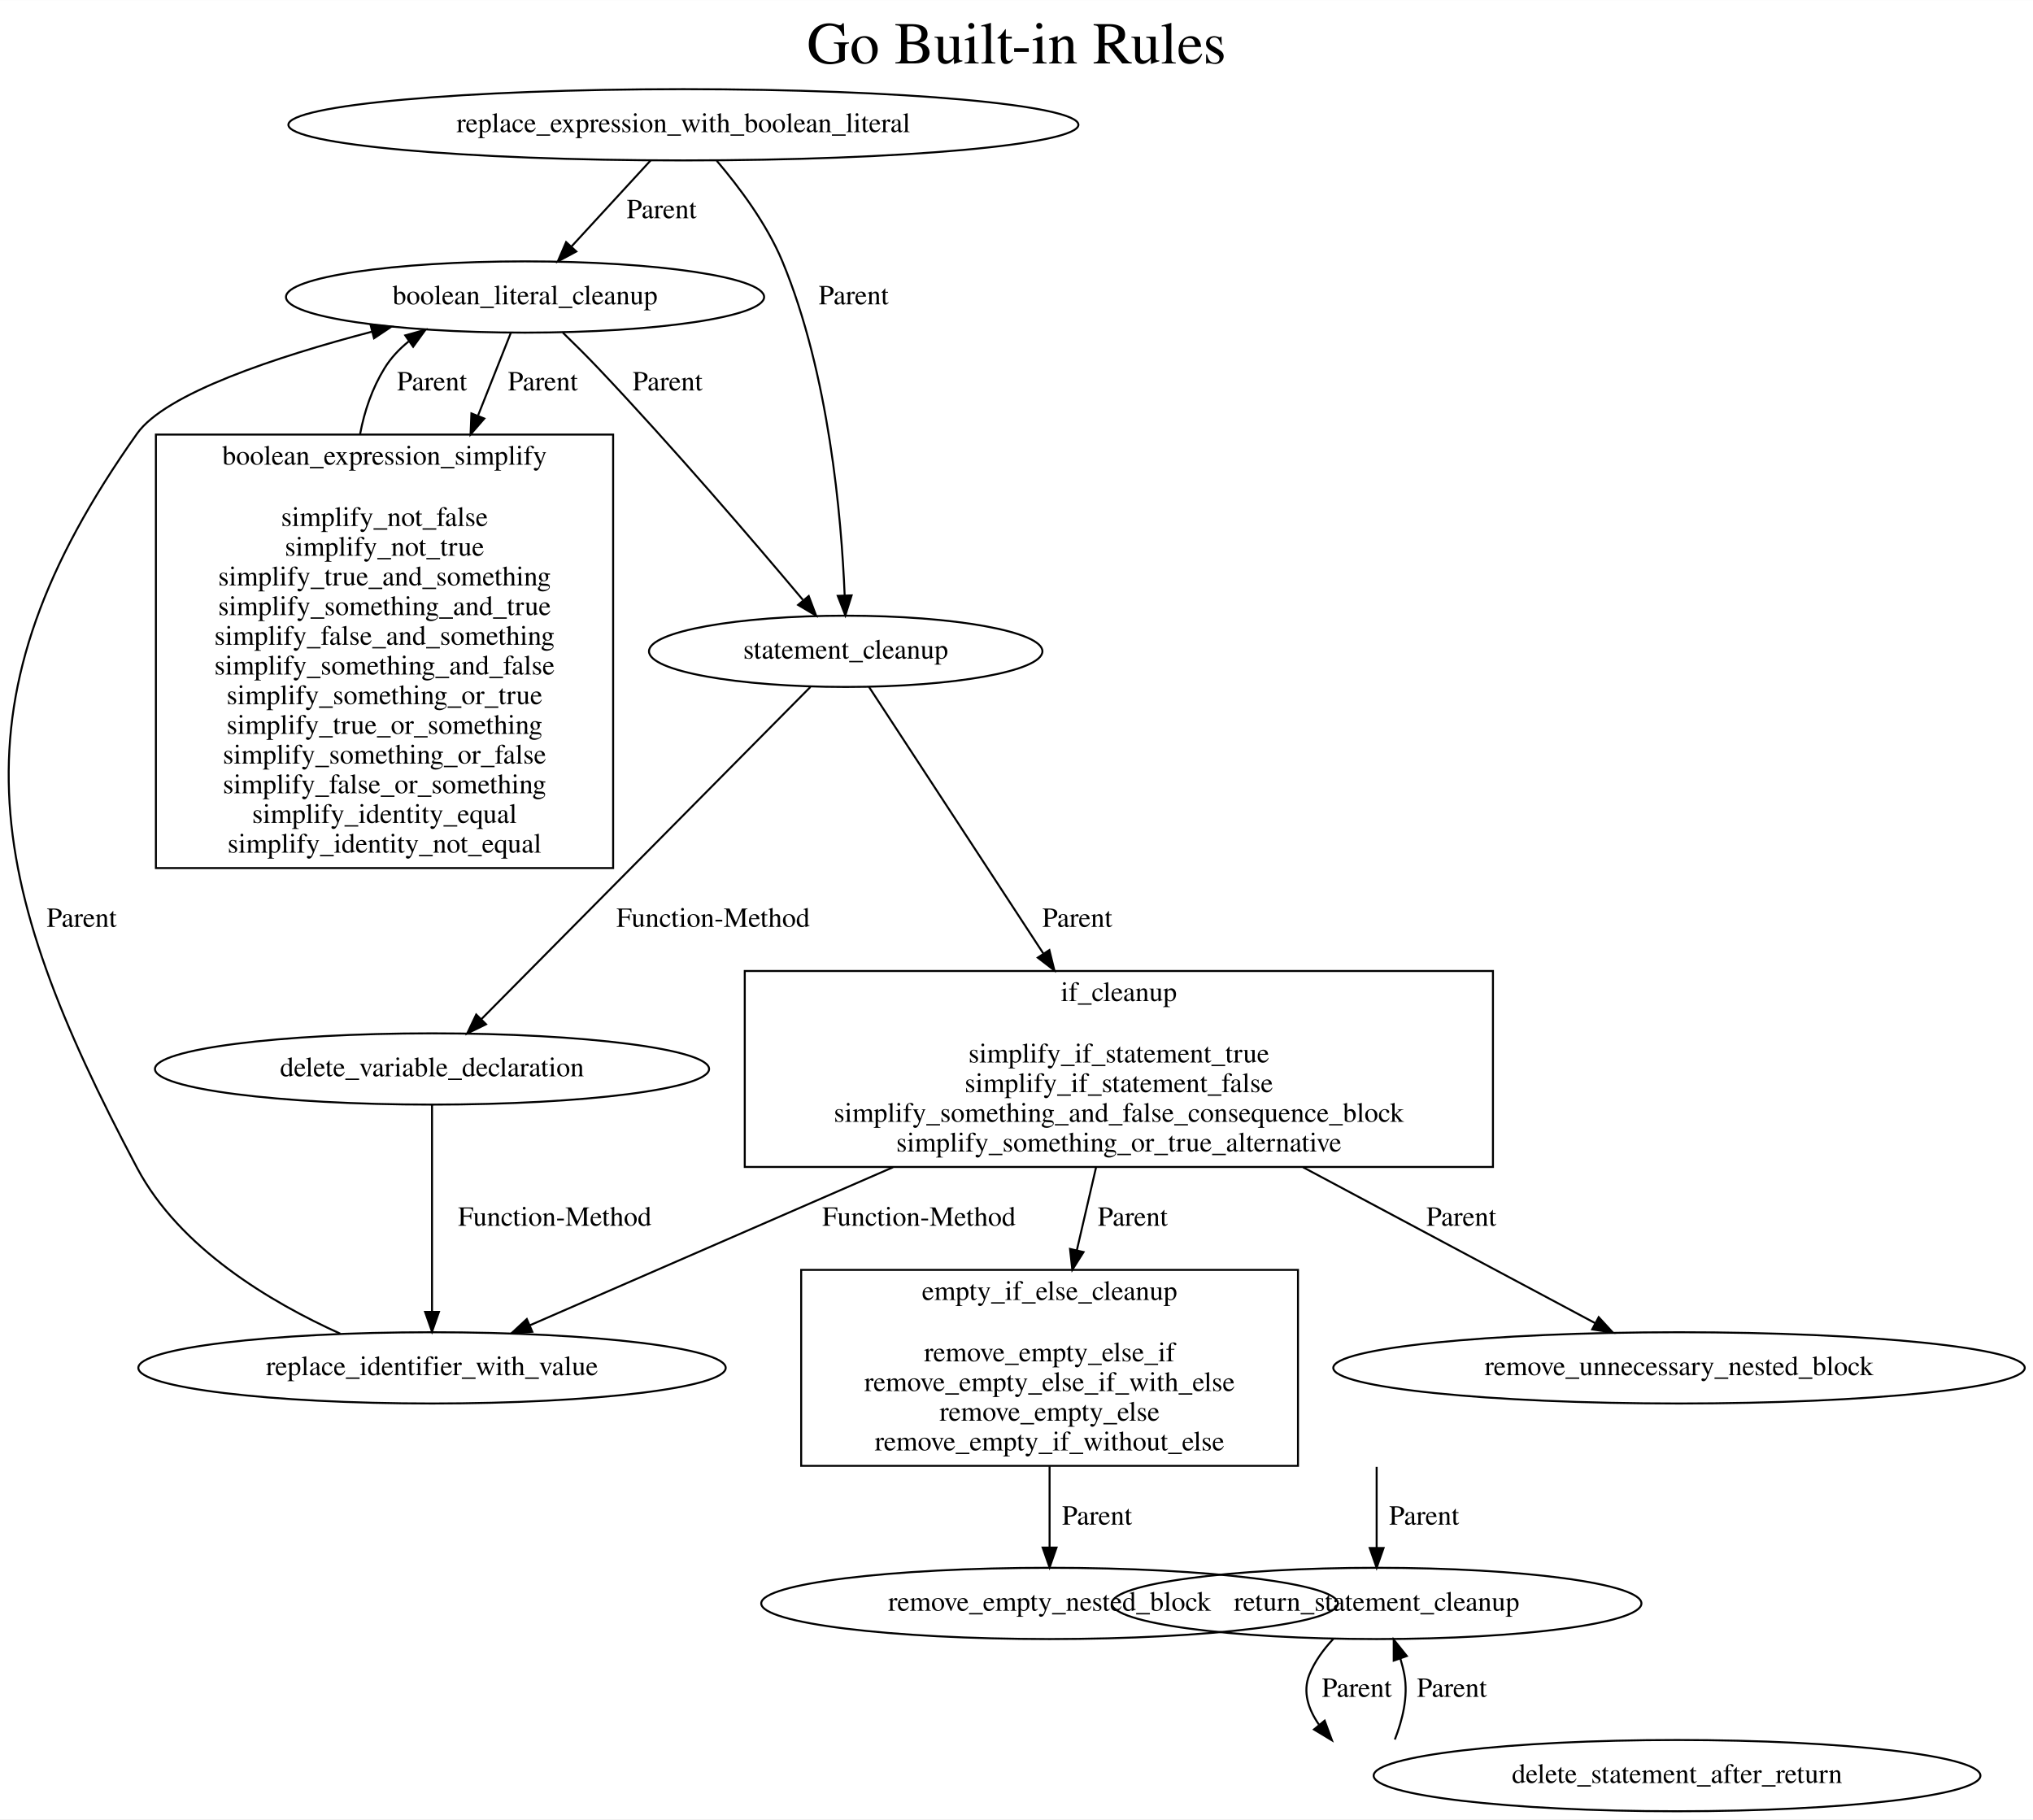
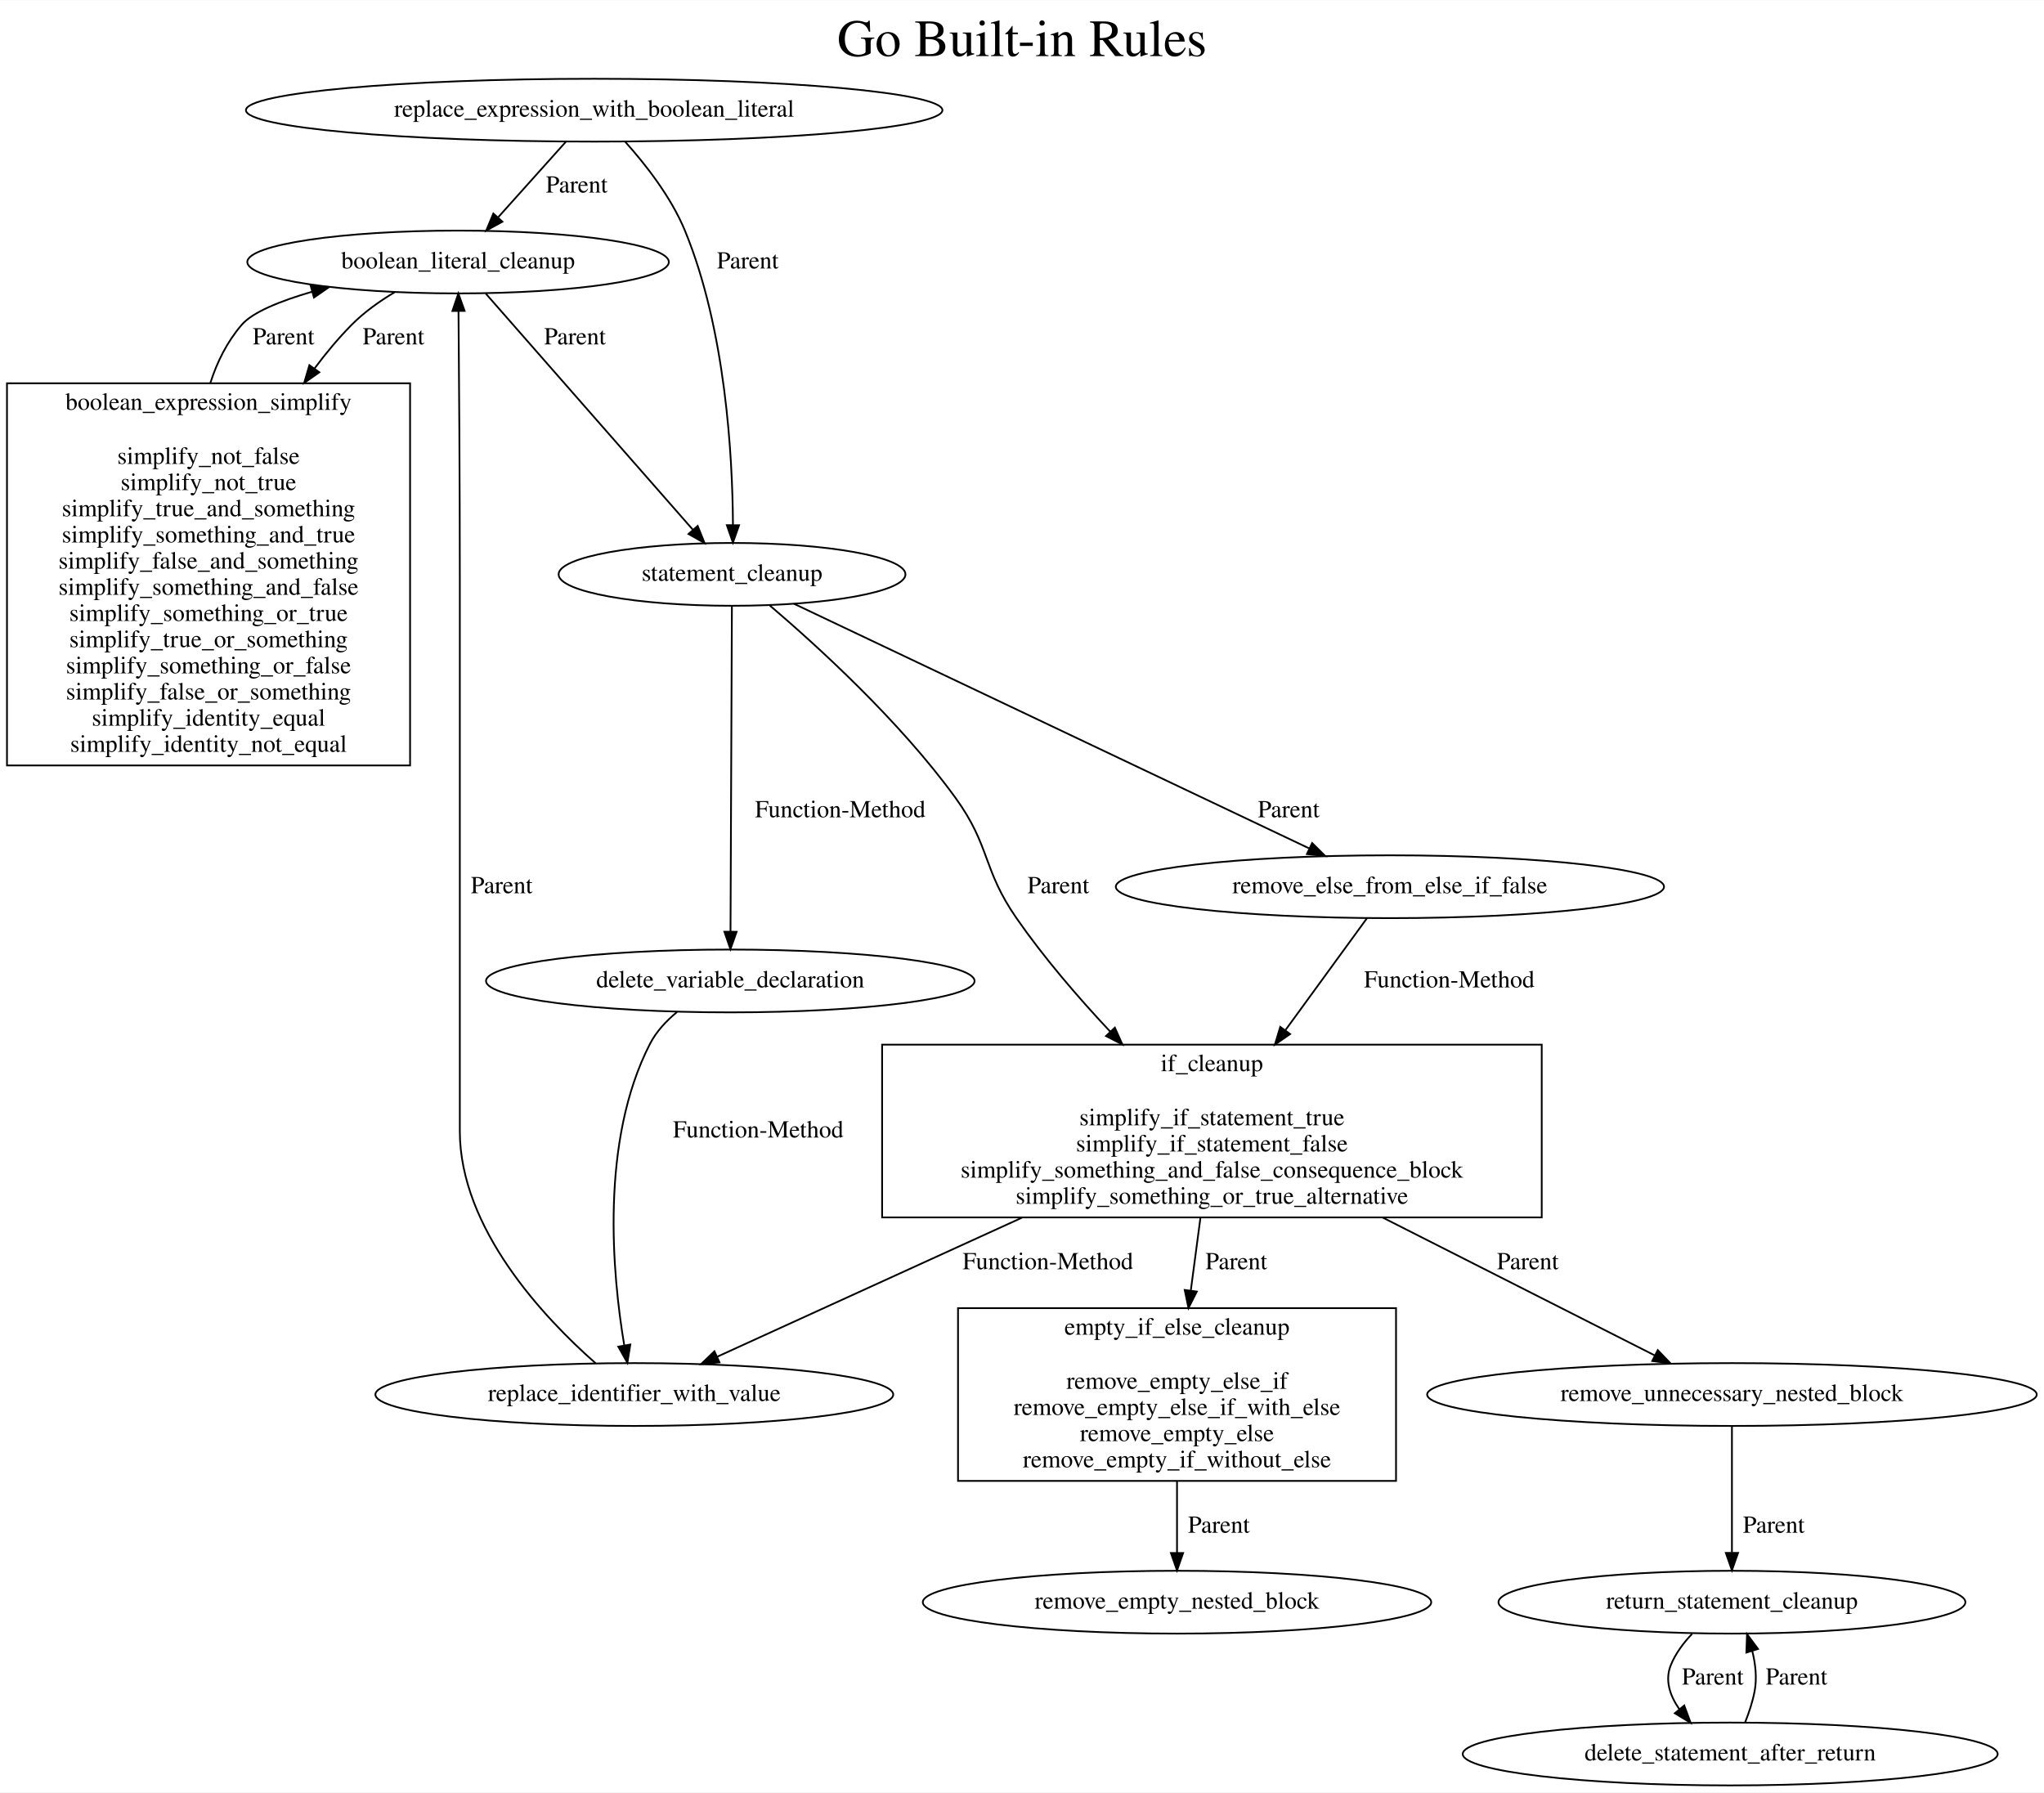
- <svg xmlns="http://www.w3.org/2000/svg" width="1027pt" height="919pt" viewBox="0.00 0.00 1027.10 919.00">
-   <g id="graph0" class="graph" transform="scale(1 1) rotate(0) translate(4 915)">
-     <polygon fill="#ffffff" stroke="transparent" points="-4,4 -4,-915 1023.098,-915 1023.098,4 -4,4" />
-     <text text-anchor="middle" x="509.549" y="-883" font-family="Times,serif" font-size="30.00" fill="#000000">Go Built-in Rules</text>
+ <svg xmlns="http://www.w3.org/2000/svg" width="1171pt" height="1027pt" viewBox="0.00 0.00 1171.33 1027.00">
+   <g id="graph0" class="graph" transform="scale(1 1) rotate(0) translate(4 1023)">
+     <polygon fill="#ffffff" stroke="transparent" points="-4,4 -4,-1023 1167.334,-1023 1167.334,4 -4,4" />
+     <text text-anchor="middle" x="581.667" y="-991" font-family="Times,serif" font-size="30.00" fill="#000000">Go Built-in Rules</text>
    <g id="node1" class="node">
-       <ellipse fill="none" stroke="#000000" cx="341.264" cy="-852" rx="199.565" ry="18" />
-       <text text-anchor="middle" x="341.264" y="-848.3" font-family="Times,serif" font-size="14.00" fill="#000000">replace_expression_with_boolean_literal</text>
+       <ellipse fill="none" stroke="#000000" cx="336.5" cy="-960" rx="199.565" ry="18" />
+       <text text-anchor="middle" x="336.5" y="-956.3" font-family="Times,serif" font-size="14.00" fill="#000000">replace_expression_with_boolean_literal</text>
    </g>
    <g id="node2" class="node">
-       <ellipse fill="none" stroke="#000000" cx="261.264" cy="-765" rx="120.779" ry="18" />
-       <text text-anchor="middle" x="261.264" y="-761.3" font-family="Times,serif" font-size="14.00" fill="#000000">boolean_literal_cleanup</text>
+       <ellipse fill="none" stroke="#000000" cx="258.5" cy="-873" rx="120.779" ry="18" />
+       <text text-anchor="middle" x="258.5" y="-869.3" font-family="Times,serif" font-size="14.00" fill="#000000">boolean_literal_cleanup</text>
    </g>
    <g id="edge1" class="edge">
-       <path fill="none" stroke="#000000" d="M324.688,-833.973C313.103,-821.375 297.471,-804.375 284.625,-790.405" />
-       <polygon fill="#000000" stroke="#000000" points="287.164,-787.995 277.818,-783.003 282.011,-792.734 287.164,-787.995" />
-       <text text-anchor="middle" x="330.264" y="-804.8" font-family="Times,serif" font-size="14.00" fill="#000000">Parent</text>
+       <path fill="none" stroke="#000000" d="M320.338,-941.973C309.148,-929.492 294.084,-912.69 281.626,-898.794" />
+       <polygon fill="#000000" stroke="#000000" points="283.922,-896.113 274.641,-891.003 278.71,-900.785 283.922,-896.113" />
+       <text text-anchor="middle" x="326.5" y="-912.8" font-family="Times,serif" font-size="14.00" fill="#000000">Parent</text>
    </g>
    <g id="node4" class="node">
-       <ellipse fill="none" stroke="#000000" cx="423.264" cy="-586" rx="99.382" ry="18" />
-       <text text-anchor="middle" x="423.264" y="-582.3" font-family="Times,serif" font-size="14.00" fill="#000000">statement_cleanup</text>
+       <ellipse fill="none" stroke="#000000" cx="415.5" cy="-694" rx="99.382" ry="18" />
+       <text text-anchor="middle" x="415.5" y="-690.3" font-family="Times,serif" font-size="14.00" fill="#000000">statement_cleanup</text>
    </g>
    <g id="edge2" class="edge">
-       <path fill="none" stroke="#000000" d="M358.102,-833.834C369.307,-820.698 383.369,-801.987 391.264,-783 414.854,-726.265 421.117,-653.606 422.738,-614.305" />
-       <polygon fill="#000000" stroke="#000000" points="426.242,-614.259 423.083,-604.146 419.246,-614.022 426.242,-614.259" />
-       <text text-anchor="middle" x="427.264" y="-761.3" font-family="Times,serif" font-size="14.00" fill="#000000">Parent</text>
+       <path fill="none" stroke="#000000" d="M354.177,-942.015C365.906,-928.962 380.553,-910.276 388.5,-891 411.831,-834.405 415.795,-761.691 416.028,-722.345" />
+       <polygon fill="#000000" stroke="#000000" points="419.527,-722.166 416.007,-712.173 412.527,-722.18 419.527,-722.166" />
+       <text text-anchor="middle" x="424.5" y="-869.3" font-family="Times,serif" font-size="14.00" fill="#000000">Parent</text>
    </g>
    <g id="node3" class="node">
-       <polygon fill="none" stroke="#000000" points="74.764,-476.5 74.764,-695.5 305.764,-695.5 305.764,-476.5 74.764,-476.5" />
-       <text text-anchor="middle" x="190.264" y="-680.3" font-family="Times,serif" font-size="14.00" fill="#000000">boolean_expression_simplify</text>
-       <text text-anchor="middle" x="190.264" y="-649.3" font-family="Times,serif" font-size="14.00" fill="#000000">simplify_not_false</text>
-       <text text-anchor="middle" x="190.264" y="-634.3" font-family="Times,serif" font-size="14.00" fill="#000000">simplify_not_true</text>
-       <text text-anchor="middle" x="190.264" y="-619.3" font-family="Times,serif" font-size="14.00" fill="#000000">simplify_true_and_something</text>
-       <text text-anchor="middle" x="190.264" y="-604.3" font-family="Times,serif" font-size="14.00" fill="#000000">simplify_something_and_true</text>
-       <text text-anchor="middle" x="190.264" y="-589.3" font-family="Times,serif" font-size="14.00" fill="#000000">simplify_false_and_something</text>
-       <text text-anchor="middle" x="190.264" y="-574.3" font-family="Times,serif" font-size="14.00" fill="#000000">simplify_something_and_false</text>
-       <text text-anchor="middle" x="190.264" y="-559.3" font-family="Times,serif" font-size="14.00" fill="#000000">simplify_something_or_true</text>
-       <text text-anchor="middle" x="190.264" y="-544.3" font-family="Times,serif" font-size="14.00" fill="#000000">simplify_true_or_something</text>
-       <text text-anchor="middle" x="190.264" y="-529.3" font-family="Times,serif" font-size="14.00" fill="#000000">simplify_something_or_false</text>
-       <text text-anchor="middle" x="190.264" y="-514.3" font-family="Times,serif" font-size="14.00" fill="#000000">simplify_false_or_something</text>
-       <text text-anchor="middle" x="190.264" y="-499.3" font-family="Times,serif" font-size="14.00" fill="#000000">simplify_identity_equal</text>
-       <text text-anchor="middle" x="190.264" y="-484.3" font-family="Times,serif" font-size="14.00" fill="#000000">simplify_identity_not_equal</text>
+       <polygon fill="none" stroke="#000000" points="0,-584.5 0,-803.5 231,-803.5 231,-584.5 0,-584.5" />
+       <text text-anchor="middle" x="115.5" y="-788.3" font-family="Times,serif" font-size="14.00" fill="#000000">boolean_expression_simplify</text>
+       <text text-anchor="middle" x="115.5" y="-757.3" font-family="Times,serif" font-size="14.00" fill="#000000">simplify_not_false</text>
+       <text text-anchor="middle" x="115.5" y="-742.3" font-family="Times,serif" font-size="14.00" fill="#000000">simplify_not_true</text>
+       <text text-anchor="middle" x="115.5" y="-727.3" font-family="Times,serif" font-size="14.00" fill="#000000">simplify_true_and_something</text>
+       <text text-anchor="middle" x="115.5" y="-712.3" font-family="Times,serif" font-size="14.00" fill="#000000">simplify_something_and_true</text>
+       <text text-anchor="middle" x="115.5" y="-697.3" font-family="Times,serif" font-size="14.00" fill="#000000">simplify_false_and_something</text>
+       <text text-anchor="middle" x="115.5" y="-682.3" font-family="Times,serif" font-size="14.00" fill="#000000">simplify_something_and_false</text>
+       <text text-anchor="middle" x="115.5" y="-667.3" font-family="Times,serif" font-size="14.00" fill="#000000">simplify_something_or_true</text>
+       <text text-anchor="middle" x="115.5" y="-652.3" font-family="Times,serif" font-size="14.00" fill="#000000">simplify_true_or_something</text>
+       <text text-anchor="middle" x="115.5" y="-637.3" font-family="Times,serif" font-size="14.00" fill="#000000">simplify_something_or_false</text>
+       <text text-anchor="middle" x="115.5" y="-622.3" font-family="Times,serif" font-size="14.00" fill="#000000">simplify_false_or_something</text>
+       <text text-anchor="middle" x="115.5" y="-607.3" font-family="Times,serif" font-size="14.00" fill="#000000">simplify_identity_equal</text>
+       <text text-anchor="middle" x="115.5" y="-592.3" font-family="Times,serif" font-size="14.00" fill="#000000">simplify_identity_not_equal</text>
    </g>
    <g id="edge3" class="edge">
-       <path fill="none" stroke="#000000" d="M254.065,-746.851C249.792,-736.078 243.966,-721.391 237.562,-705.246" />
-       <polygon fill="#000000" stroke="#000000" points="240.673,-703.596 233.733,-695.591 234.166,-706.177 240.673,-703.596" />
-       <text text-anchor="middle" x="270.264" y="-717.8" font-family="Times,serif" font-size="14.00" fill="#000000">Parent</text>
+       <path fill="none" stroke="#000000" d="M222.086,-855.658C213.39,-850.447 204.585,-844.175 197.5,-837 189.956,-829.361 182.862,-820.89 176.248,-811.995" />
+       <polygon fill="#000000" stroke="#000000" points="178.983,-809.803 170.31,-803.718 173.296,-813.883 178.983,-809.803" />
+       <text text-anchor="middle" x="221.5" y="-825.8" font-family="Times,serif" font-size="14.00" fill="#000000">Parent</text>
    </g>
    <g id="edge4" class="edge">
-       <path fill="none" stroke="#000000" d="M280.378,-746.974C286.217,-741.316 292.591,-734.984 298.264,-729 335.843,-689.36 377.126,-641.146 401.586,-612.051" />
-       <polygon fill="#000000" stroke="#000000" points="404.576,-613.933 408.318,-604.021 399.211,-609.436 404.576,-613.933" />
-       <text text-anchor="middle" x="333.264" y="-717.8" font-family="Times,serif" font-size="14.00" fill="#000000">Parent</text>
+       <path fill="none" stroke="#000000" d="M274.418,-854.851C302.466,-822.873 360.762,-756.409 392.944,-719.717" />
+       <polygon fill="#000000" stroke="#000000" points="395.811,-721.756 399.773,-711.93 390.548,-717.14 395.811,-721.756" />
+       <text text-anchor="middle" x="325.5" y="-825.8" font-family="Times,serif" font-size="14.00" fill="#000000">Parent</text>
    </g>
    <g id="edge5" class="edge">
-       <path fill="none" stroke="#000000" d="M177.913,-695.693C180.129,-707.472 184.027,-718.846 190.264,-729 193.461,-734.206 197.671,-738.687 202.448,-742.539" />
-       <polygon fill="#000000" stroke="#000000" points="200.737,-745.611 210.946,-748.444 204.731,-739.863 200.737,-745.611" />
-       <text text-anchor="middle" x="214.264" y="-717.8" font-family="Times,serif" font-size="14.00" fill="#000000">Parent</text>
+       <path fill="none" stroke="#000000" d="M116.519,-803.604C120.409,-815.813 126.173,-827.315 134.5,-837 140.723,-844.237 156.526,-850.643 174.848,-855.97" />
+       <polygon fill="#000000" stroke="#000000" points="174.051,-859.381 184.621,-858.656 175.906,-852.631 174.051,-859.381" />
+       <text text-anchor="middle" x="158.5" y="-825.8" font-family="Times,serif" font-size="14.00" fill="#000000">Parent</text>
    </g>
    <g id="node5" class="node">
-       <ellipse fill="none" stroke="#000000" cx="214.264" cy="-375" rx="139.976" ry="18" />
-       <text text-anchor="middle" x="214.264" y="-371.3" font-family="Times,serif" font-size="14.00" fill="#000000">delete_variable_declaration</text>
+       <ellipse fill="none" stroke="#000000" cx="792.5" cy="-515" rx="157.072" ry="18" />
+       <text text-anchor="middle" x="792.5" y="-511.3" font-family="Times,serif" font-size="14.00" fill="#000000">remove_else_from_else_if_false</text>
+     </g>
+     <g id="edge6" class="edge">
+       <path fill="none" stroke="#000000" d="M450.967,-677.16C519.434,-644.652 669.776,-573.27 746.09,-537.035" />
+       <polygon fill="#000000" stroke="#000000" points="747.932,-540.036 755.464,-532.585 744.929,-533.712 747.932,-540.036" />
+       <text text-anchor="middle" x="734.5" y="-554.8" font-family="Times,serif" font-size="14.00" fill="#000000">Parent</text>
+     </g>
+     <g id="node6" class="node">
+       <ellipse fill="none" stroke="#000000" cx="414.5" cy="-461" rx="139.976" ry="18" />
+       <text text-anchor="middle" x="414.5" y="-457.3" font-family="Times,serif" font-size="14.00" fill="#000000">delete_variable_declaration</text>
+     </g>
+     <g id="edge8" class="edge">
+       <path fill="none" stroke="#000000" d="M415.421,-675.717C415.248,-635.224 414.829,-537.74 414.622,-489.301" />
+       <polygon fill="#000000" stroke="#000000" points="418.121,-489.183 414.578,-479.198 411.121,-489.213 418.121,-489.183" />
+       <text text-anchor="middle" x="477.5" y="-554.8" font-family="Times,serif" font-size="14.00" fill="#000000">Function-Method</text>
+     </g>
+     <g id="node8" class="node">
+       <polygon fill="none" stroke="#000000" points="501.5,-325.5 501.5,-424.5 879.5,-424.5 879.5,-325.5 501.5,-325.5" />
+       <text text-anchor="middle" x="690.5" y="-409.3" font-family="Times,serif" font-size="14.00" fill="#000000">if_cleanup</text>
+       <text text-anchor="middle" x="690.5" y="-378.3" font-family="Times,serif" font-size="14.00" fill="#000000">simplify_if_statement_true</text>
+       <text text-anchor="middle" x="690.5" y="-363.3" font-family="Times,serif" font-size="14.00" fill="#000000">simplify_if_statement_false</text>
+       <text text-anchor="middle" x="690.5" y="-348.3" font-family="Times,serif" font-size="14.00" fill="#000000">simplify_something_and_false_consequence_block</text>
+       <text text-anchor="middle" x="690.5" y="-333.3" font-family="Times,serif" font-size="14.00" fill="#000000">simplify_something_or_true_alternative</text>
    </g>
    <g id="edge7" class="edge">
-       <path fill="none" stroke="#000000" d="M405.445,-568.01C368.195,-530.404 282.008,-443.392 239.25,-400.225" />
-       <polygon fill="#000000" stroke="#000000" points="241.562,-397.586 232.038,-392.944 236.589,-402.512 241.562,-397.586" />
-       <text text-anchor="middle" x="356.264" y="-446.8" font-family="Times,serif" font-size="14.00" fill="#000000">Function-Method</text>
+       <path fill="none" stroke="#000000" d="M437.075,-676.24C464.349,-652.995 511.583,-610.014 543.5,-566 563.687,-538.163 558.912,-525.262 578.5,-497 594.185,-474.369 613.808,-451.597 632.228,-431.957" />
+       <polygon fill="#000000" stroke="#000000" points="634.874,-434.253 639.218,-424.59 629.796,-429.435 634.874,-434.253" />
+       <text text-anchor="middle" x="602.5" y="-511.3" font-family="Times,serif" font-size="14.00" fill="#000000">Parent</text>
+     </g>
+     <g id="edge9" class="edge">
+       <path fill="none" stroke="#000000" d="M779.374,-496.984C767.538,-480.738 749.466,-455.933 732.702,-432.924" />
+       <polygon fill="#000000" stroke="#000000" points="735.316,-430.569 726.599,-424.547 729.659,-434.691 735.316,-430.569" />
+       <text text-anchor="middle" x="826.5" y="-457.3" font-family="Times,serif" font-size="14.00" fill="#000000">Function-Method</text>
    </g>
    <g id="node7" class="node">
-       <polygon fill="none" stroke="#000000" points="372.264,-325.5 372.264,-424.5 750.264,-424.5 750.264,-325.5 372.264,-325.5" />
-       <text text-anchor="middle" x="561.264" y="-409.3" font-family="Times,serif" font-size="14.00" fill="#000000">if_cleanup</text>
-       <text text-anchor="middle" x="561.264" y="-378.3" font-family="Times,serif" font-size="14.00" fill="#000000">simplify_if_statement_true</text>
-       <text text-anchor="middle" x="561.264" y="-363.3" font-family="Times,serif" font-size="14.00" fill="#000000">simplify_if_statement_false</text>
-       <text text-anchor="middle" x="561.264" y="-348.3" font-family="Times,serif" font-size="14.00" fill="#000000">simplify_something_and_false_consequence_block</text>
-       <text text-anchor="middle" x="561.264" y="-333.3" font-family="Times,serif" font-size="14.00" fill="#000000">simplify_something_or_true_alternative</text>
+       <ellipse fill="none" stroke="#000000" cx="359.5" cy="-224" rx="148.374" ry="18" />
+       <text text-anchor="middle" x="359.5" y="-220.3" font-family="Times,serif" font-size="14.00" fill="#000000">replace_identifier_with_value</text>
    </g>
-     <g id="edge6" class="edge">
-       <path fill="none" stroke="#000000" d="M435.029,-568.01C454.318,-538.518 493.48,-478.64 523.099,-433.353" />
-       <polygon fill="#000000" stroke="#000000" points="526.154,-435.076 528.699,-424.791 520.296,-431.244 526.154,-435.076" />
-       <text text-anchor="middle" x="540.264" y="-446.8" font-family="Times,serif" font-size="14.00" fill="#000000">Parent</text>
+     <g id="edge10" class="edge">
+       <path fill="none" stroke="#000000" d="M383.963,-443.188C377.808,-438.12 372.123,-432.032 368.5,-425 339.789,-369.274 346.909,-292.899 353.733,-252.213" />
+       <polygon fill="#000000" stroke="#000000" points="357.209,-252.662 355.53,-242.201 350.319,-251.425 357.209,-252.662" />
+       <text text-anchor="middle" x="430.5" y="-371.3" font-family="Times,serif" font-size="14.00" fill="#000000">Function-Method</text>
    </g>
-     <g id="node6" class="node">
-       <ellipse fill="none" stroke="#000000" cx="214.264" cy="-224" rx="148.374" ry="18" />
-       <text text-anchor="middle" x="214.264" y="-220.3" font-family="Times,serif" font-size="14.00" fill="#000000">replace_identifier_with_value</text>
+     <g id="edge11" class="edge">
+       <path fill="none" stroke="#000000" d="M337.307,-241.924C307.846,-267.892 259.5,-319.032 259.5,-375 259.5,-694 259.5,-694 259.5,-694 259.5,-747.37 259.05,-809.689 258.754,-844.932" />
+       <polygon fill="#000000" stroke="#000000" points="255.254,-844.931 258.667,-854.961 262.253,-844.991 255.254,-844.931" />
+       <text text-anchor="middle" x="283.5" y="-511.3" font-family="Times,serif" font-size="14.00" fill="#000000">Parent</text>
    </g>
-     <g id="edge8" class="edge">
-       <path fill="none" stroke="#000000" d="M214.264,-356.786C214.264,-330.824 214.264,-282.939 214.264,-252.323" />
-       <polygon fill="#000000" stroke="#000000" points="217.764,-252.279 214.264,-242.279 210.764,-252.279 217.764,-252.279" />
-       <text text-anchor="middle" x="276.264" y="-295.8" font-family="Times,serif" font-size="14.00" fill="#000000">Function-Method</text>
+     <g id="edge14" class="edge">
+       <path fill="none" stroke="#000000" d="M581.66,-325.348C522.553,-298.384 452.481,-266.417 407.067,-245.7" />
+       <polygon fill="#000000" stroke="#000000" points="408.314,-242.422 397.763,-241.455 405.408,-248.79 408.314,-242.422" />
+       <text text-anchor="middle" x="596.5" y="-295.8" font-family="Times,serif" font-size="14.00" fill="#000000">Function-Method</text>
    </g>
-     <g id="edge9" class="edge">
-       <path fill="none" stroke="#000000" d="M167.934,-241.265C132.719,-257.136 86.784,-284.414 65.264,-325 -11.98,-470.677 -30.026,-561.433 65.264,-696 79.648,-716.313 135.475,-734.776 183.886,-747.481" />
-       <polygon fill="#000000" stroke="#000000" points="183.214,-750.922 193.77,-750.024 184.958,-744.143 183.214,-750.922" />
-       <text text-anchor="middle" x="37.264" y="-446.8" font-family="Times,serif" font-size="14.00" fill="#000000">Parent</text>
+     <g id="node9" class="node">
+       <polygon fill="none" stroke="#000000" points="545,-174.5 545,-273.5 796,-273.5 796,-174.5 545,-174.5" />
+       <text text-anchor="middle" x="670.5" y="-258.3" font-family="Times,serif" font-size="14.00" fill="#000000">empty_if_else_cleanup</text>
+       <text text-anchor="middle" x="670.5" y="-227.3" font-family="Times,serif" font-size="14.00" fill="#000000">remove_empty_else_if</text>
+       <text text-anchor="middle" x="670.5" y="-212.3" font-family="Times,serif" font-size="14.00" fill="#000000">remove_empty_else_if_with_else</text>
+       <text text-anchor="middle" x="670.5" y="-197.3" font-family="Times,serif" font-size="14.00" fill="#000000">remove_empty_else</text>
+       <text text-anchor="middle" x="670.5" y="-182.3" font-family="Times,serif" font-size="14.00" fill="#000000">remove_empty_if_without_else</text>
+     </g>
+     <g id="edge13" class="edge">
+       <path fill="none" stroke="#000000" d="M683.896,-325.139C682.146,-311.927 680.239,-297.526 678.426,-283.844" />
+       <polygon fill="#000000" stroke="#000000" points="681.846,-283.005 677.063,-273.552 674.907,-283.925 681.846,-283.005" />
+       <text text-anchor="middle" x="704.5" y="-295.8" font-family="Times,serif" font-size="14.00" fill="#000000">Parent</text>
+     </g>
+     <g id="node10" class="node">
+       <ellipse fill="none" stroke="#000000" cx="988.5" cy="-224" rx="174.669" ry="18" />
+       <text text-anchor="middle" x="988.5" y="-220.3" font-family="Times,serif" font-size="14.00" fill="#000000">remove_unnecessary_nested_block</text>
    </g>
    <g id="edge12" class="edge">
-       <path fill="none" stroke="#000000" d="M447.162,-325.348C385.069,-298.327 311.432,-266.284 263.831,-245.57" />
-       <polygon fill="#000000" stroke="#000000" points="264.942,-242.236 254.376,-241.455 262.149,-248.655 264.942,-242.236" />
-       <text text-anchor="middle" x="460.264" y="-295.8" font-family="Times,serif" font-size="14.00" fill="#000000">Function-Method</text>
+       <path fill="none" stroke="#000000" d="M788.489,-325.348C841.054,-298.712 903.252,-267.196 944.17,-246.462" />
+       <polygon fill="#000000" stroke="#000000" points="945.992,-249.463 953.33,-241.821 942.828,-243.219 945.992,-249.463" />
+       <text text-anchor="middle" x="871.5" y="-295.8" font-family="Times,serif" font-size="14.00" fill="#000000">Parent</text>
    </g>
-     <g id="node8" class="node">
-       <polygon fill="none" stroke="#000000" points="400.764,-174.5 400.764,-273.5 651.764,-273.5 651.764,-174.5 400.764,-174.5" />
-       <text text-anchor="middle" x="526.264" y="-258.3" font-family="Times,serif" font-size="14.00" fill="#000000">empty_if_else_cleanup</text>
-       <text text-anchor="middle" x="526.264" y="-227.3" font-family="Times,serif" font-size="14.00" fill="#000000">remove_empty_else_if</text>
-       <text text-anchor="middle" x="526.264" y="-212.3" font-family="Times,serif" font-size="14.00" fill="#000000">remove_empty_else_if_with_else</text>
-       <text text-anchor="middle" x="526.264" y="-197.3" font-family="Times,serif" font-size="14.00" fill="#000000">remove_empty_else</text>
-       <text text-anchor="middle" x="526.264" y="-182.3" font-family="Times,serif" font-size="14.00" fill="#000000">remove_empty_if_without_else</text>
+     <g id="node13" class="node">
+       <ellipse fill="none" stroke="#000000" cx="670.5" cy="-105" rx="145.674" ry="18" />
+       <text text-anchor="middle" x="670.5" y="-101.3" font-family="Times,serif" font-size="14.00" fill="#000000">remove_empty_nested_block</text>
    </g>
-     <g id="edge11" class="edge">
-       <path fill="none" stroke="#000000" d="M549.706,-325.139C546.614,-311.797 543.241,-297.244 540.042,-283.441" />
-       <polygon fill="#000000" stroke="#000000" points="543.417,-282.503 537.749,-273.552 536.598,-284.084 543.417,-282.503" />
-       <text text-anchor="middle" x="568.264" y="-295.8" font-family="Times,serif" font-size="14.00" fill="#000000">Parent</text>
+     <g id="edge15" class="edge">
+       <path fill="none" stroke="#000000" d="M670.5,-174.223C670.5,-160.233 670.5,-145.506 670.5,-133.249" />
+       <polygon fill="#000000" stroke="#000000" points="674,-133.195 670.5,-123.195 667,-133.195 674,-133.195" />
+       <text text-anchor="middle" x="694.5" y="-144.8" font-family="Times,serif" font-size="14.00" fill="#000000">Parent</text>
    </g>
-     <g id="node9" class="node">
-       <ellipse fill="none" stroke="#000000" cx="844.264" cy="-224" rx="174.669" ry="18" />
-       <text text-anchor="middle" x="844.264" y="-220.3" font-family="Times,serif" font-size="14.00" fill="#000000">remove_unnecessary_nested_block</text>
+     <g id="node11" class="node">
+       <ellipse fill="none" stroke="#000000" cx="988.5" cy="-105" rx="133.776" ry="18" />
+       <text text-anchor="middle" x="988.5" y="-101.3" font-family="Times,serif" font-size="14.00" fill="#000000">return_statement_cleanup</text>
    </g>
-     <g id="edge10" class="edge">
-       <path fill="none" stroke="#000000" d="M654.321,-325.348C704.135,-298.769 763.058,-267.329 801.92,-246.593" />
-       <polygon fill="#000000" stroke="#000000" points="803.689,-249.616 810.864,-241.821 800.394,-243.44 803.689,-249.616" />
-       <text text-anchor="middle" x="734.264" y="-295.8" font-family="Times,serif" font-size="14.00" fill="#000000">Parent</text>
+     <g id="edge16" class="edge">
+       <path fill="none" stroke="#000000" d="M988.5,-205.927C988.5,-186.705 988.5,-156.033 988.5,-133.542" />
+       <polygon fill="#000000" stroke="#000000" points="992,-133.244 988.5,-123.244 985,-133.244 992,-133.244" />
+       <text text-anchor="middle" x="1012.5" y="-144.8" font-family="Times,serif" font-size="14.00" fill="#000000">Parent</text>
    </g>
    <g id="node12" class="node">
-       <ellipse fill="none" stroke="#000000" cx="526.264" cy="-105" rx="145.674" ry="18" />
-       <text text-anchor="middle" x="526.264" y="-101.3" font-family="Times,serif" font-size="14.00" fill="#000000">remove_empty_nested_block</text>
+       <ellipse fill="none" stroke="#000000" cx="987.5" cy="-18" rx="153.273" ry="18" />
+       <text text-anchor="middle" x="987.5" y="-14.3" font-family="Times,serif" font-size="14.00" fill="#000000">delete_statement_after_return</text>
    </g>
-     <g id="edge13" class="edge">
-       <path fill="none" stroke="#000000" d="M526.264,-174.223C526.264,-160.233 526.264,-145.506 526.264,-133.249" />
-       <polygon fill="#000000" stroke="#000000" points="529.764,-133.195 526.264,-123.195 522.764,-133.195 529.764,-133.195" />
-       <text text-anchor="middle" x="550.264" y="-144.8" font-family="Times,serif" font-size="14.00" fill="#000000">Parent</text>
+     <g id="edge17" class="edge">
+       <path fill="none" stroke="#000000" d="M965.699,-86.893C960.746,-81.697 956.189,-75.623 953.5,-69 949.972,-60.311 952.903,-51.561 958.262,-43.821" />
+       <polygon fill="#000000" stroke="#000000" points="961.163,-45.806 964.841,-35.87 955.77,-41.343 961.163,-45.806" />
+       <text text-anchor="middle" x="977.5" y="-57.8" font-family="Times,serif" font-size="14.00" fill="#000000">Parent</text>
    </g>
-     <g id="node9" class="node">
-       <ellipse fill="none" stroke="#000000" cx="691.5" cy="-105" rx="133.776" ry="18" />
-       <text text-anchor="middle" x="691.5" y="-101.3" font-family="Times,serif" font-size="14.00" fill="#000000">return_statement_cleanup</text>
-     </g>
-     <g id="edge11" class="edge">
-       <path fill="none" stroke="#000000" d="M691.5,-173.974C691.5,-162.192 691.5,-146.561 691.5,-133.158" />
-       <polygon fill="#000000" stroke="#000000" points="695,-133.003 691.5,-123.003 688,-133.003 695,-133.003" />
-       <text text-anchor="middle" x="715.5" y="-144.8" font-family="Times,serif" font-size="14.00" fill="#000000">Parent</text>
-     </g>
-     <g id="node11" class="node">
-       <ellipse fill="none" stroke="#000000" cx="843.264" cy="-18" rx="153.273" ry="18" />
-       <text text-anchor="middle" x="843.264" y="-14.3" font-family="Times,serif" font-size="14.00" fill="#000000">delete_statement_after_return</text>
-     </g>
-     <g id="edge12" class="edge">
-       <path fill="none" stroke="#000000" d="M669.693,-87.172C664.746,-81.893 660.168,-75.71 657.5,-69 654.035,-60.286 656.985,-51.528 662.343,-43.788" />
-       <polygon fill="#000000" stroke="#000000" points="665.24,-45.778 668.914,-35.841 659.845,-41.318 665.24,-45.778" />
-       <text text-anchor="middle" x="681.5" y="-57.8" font-family="Times,serif" font-size="14.00" fill="#000000">Parent</text>
-     </g>
-     <g id="edge13" class="edge">
-       <path fill="none" stroke="#000000" d="M700.689,-36.242C704.483,-45.892 707.565,-57.99 705.5,-69 704.996,-71.688 704.297,-74.433 703.478,-77.149" />
-       <polygon fill="#000000" stroke="#000000" points="700.134,-76.108 700.122,-86.702 706.739,-78.428 700.134,-76.108" />
-       <text text-anchor="middle" x="729.5" y="-57.8" font-family="Times,serif" font-size="14.00" fill="#000000">Parent</text>
+     <g id="edge18" class="edge">
+       <path fill="none" stroke="#000000" d="M996.122,-36.298C998.327,-41.858 1000.387,-48.068 1001.5,-54 1002.913,-61.532 1002.005,-69.604 1000.144,-77.052" />
+       <polygon fill="#000000" stroke="#000000" points="996.767,-76.126 997.146,-86.714 1003.453,-78.201 996.767,-76.126" />
+       <text text-anchor="middle" x="1025.5" y="-57.8" font-family="Times,serif" font-size="14.00" fill="#000000">Parent</text>
    </g>
  </g>
</svg>
